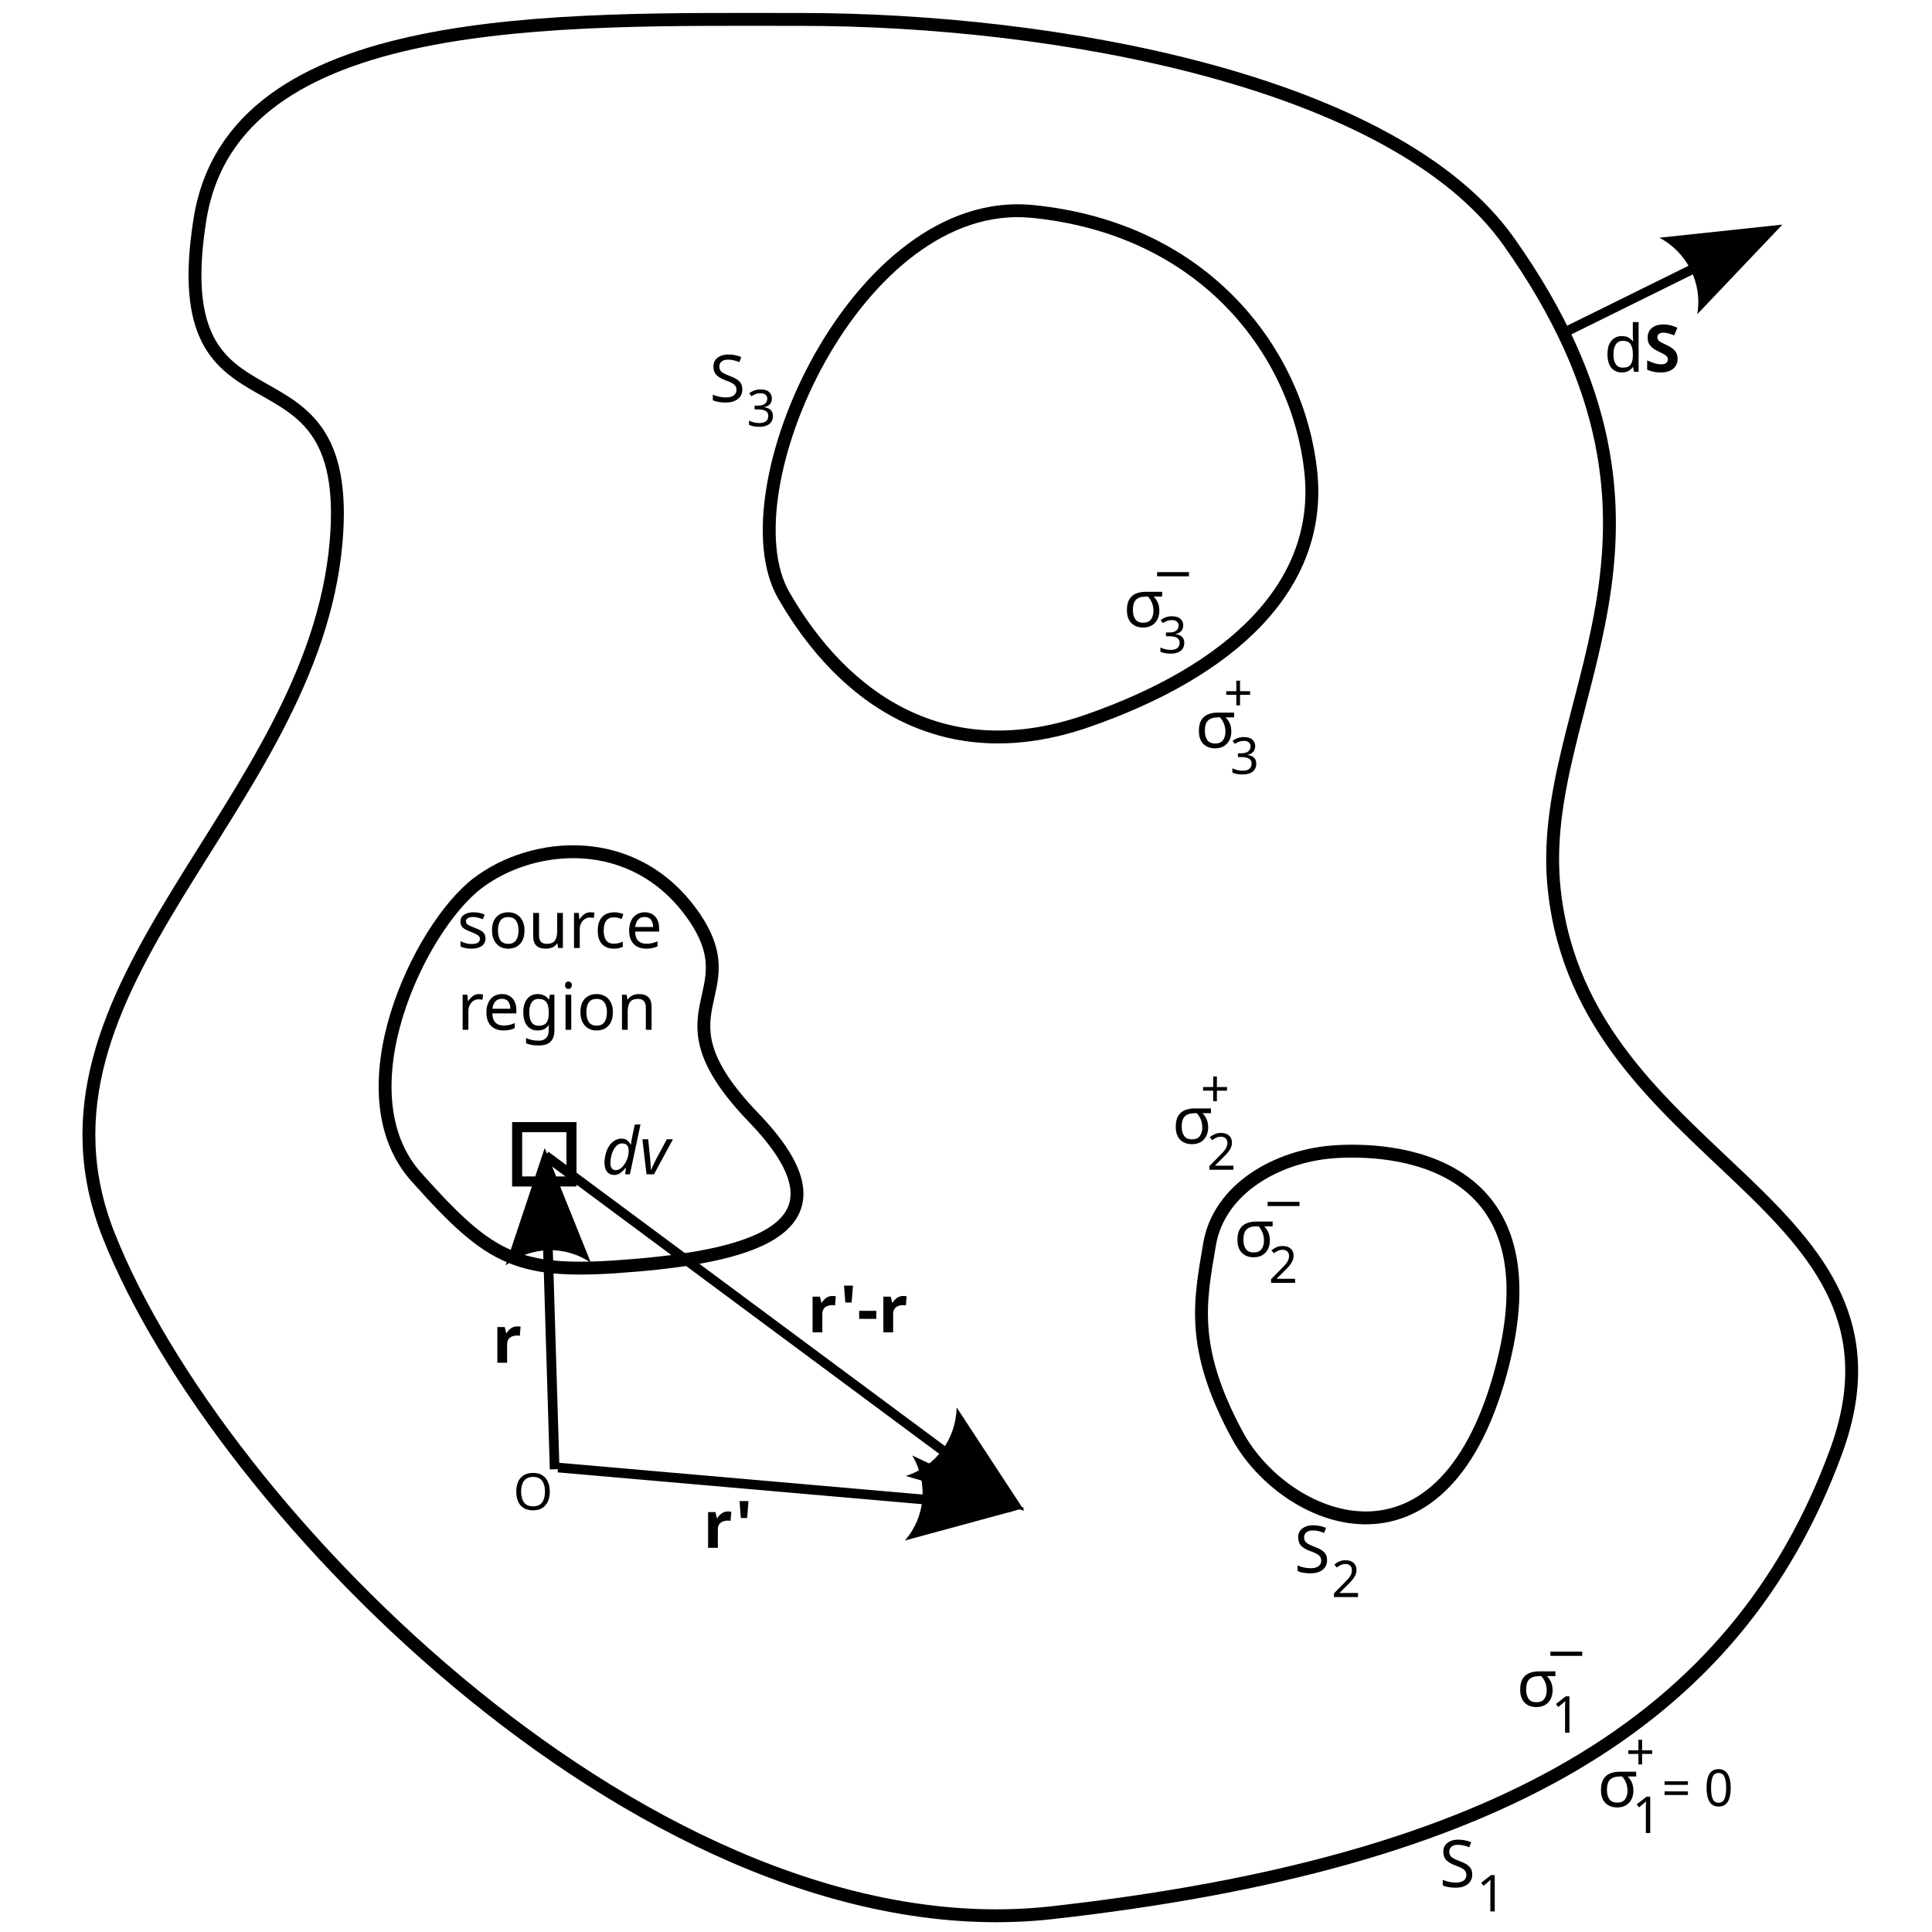
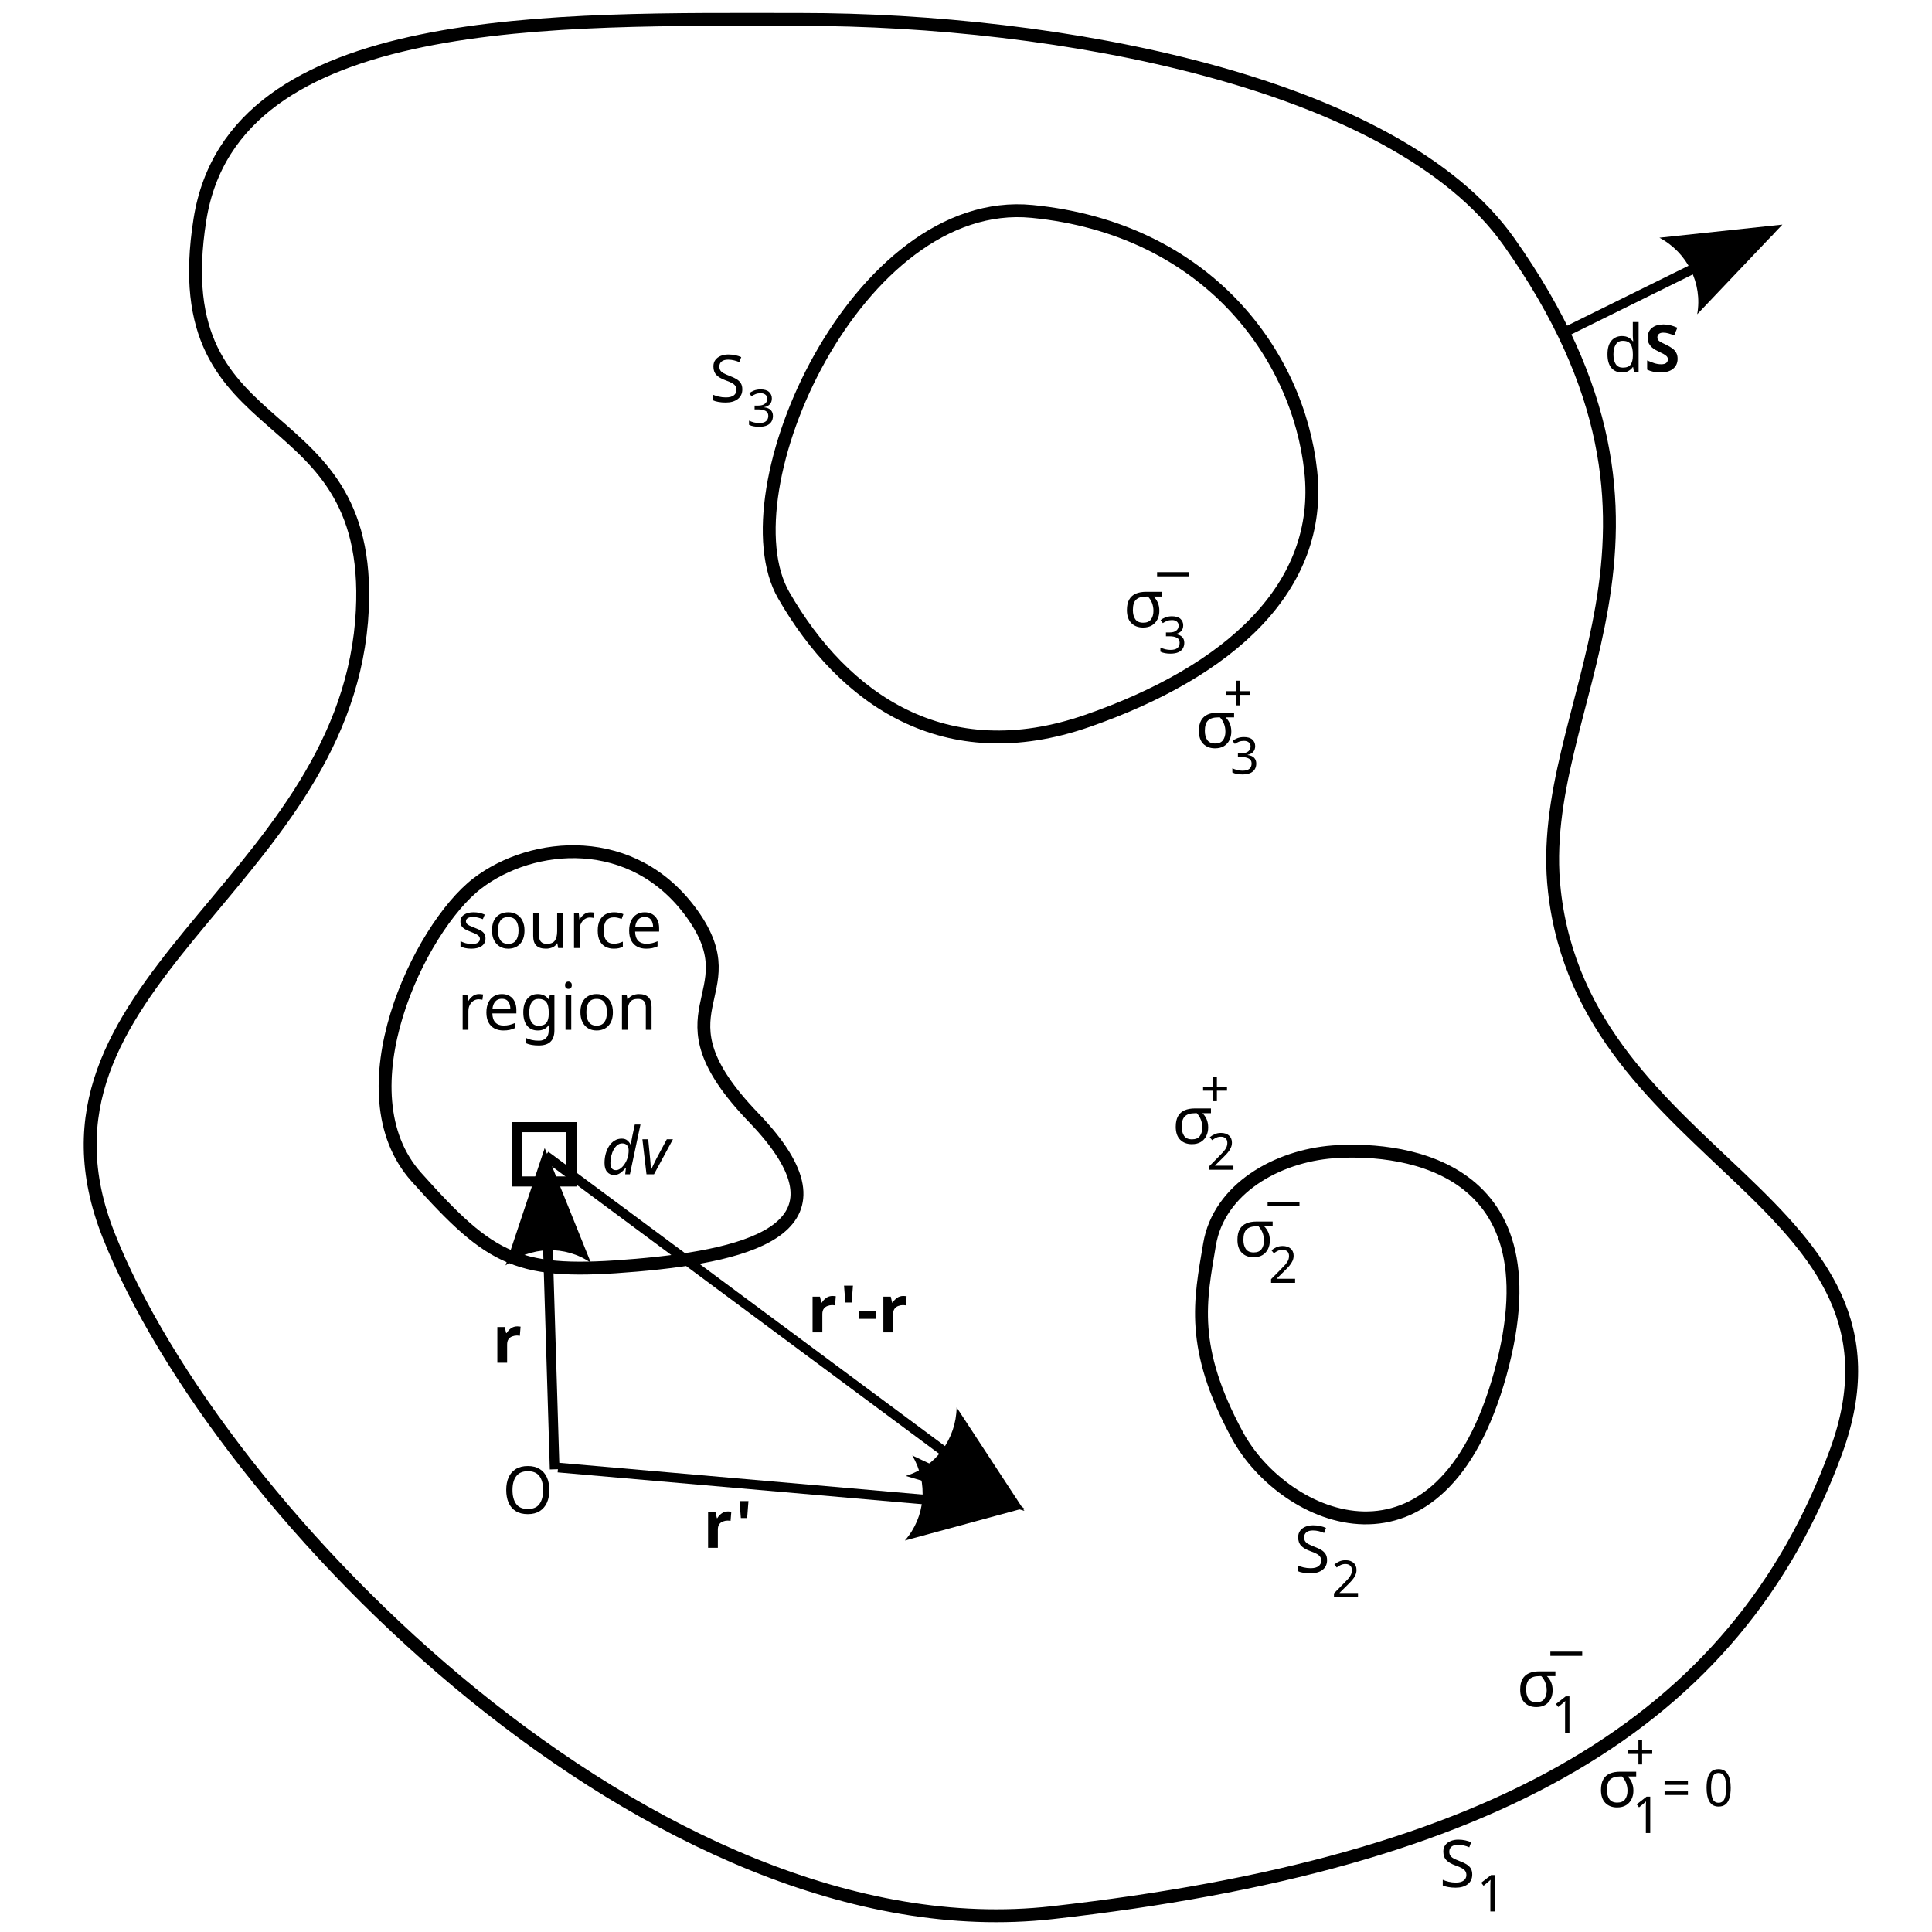
<svg xmlns="http://www.w3.org/2000/svg" width="531.496" height="531.496" id="svg2" version="1.0">
  <defs id="defs4">
    <marker orient="auto" refY="0" refX="0" id="Arrow2Lend" style="overflow:visible">
      <path id="path3229" style="font-size:12px;fill-rule:evenodd;stroke-width:0.625;stroke-linejoin:round" d="M 8.719,4.034 L -2.207,0.016 L 8.719,-4.002 C 6.973,-1.63 6.983,1.616 8.719,4.034 z" transform="matrix(-1.1,0,0,-1.1,-1.1,0)" />
    </marker>
  </defs>
  <g id="layer1">
-     <path id="path3175" d="M 29.893,339.842 C 2.68,271.11 86.188,222.348 92.467,149.034 C 97.633,88.729 44.546,126.009 55.012,60.332 C 64.203,2.66 153.397,5.346 220.383,5.346 C 290.344,5.346 383.66,22.148 415.059,66.441 C 472.577,147.579 421.725,193.302 427.619,245.144 C 435.992,319.986 530.491,330.188 505.071,399.409 C 477.659,474.056 411.161,512.52 289.462,526.181 C 180.61,538.4 60.109,416.159 29.893,339.842 z" style="fill:none;fill-rule:evenodd;stroke:#000000;stroke-width:3.543;stroke-linecap:butt;stroke-linejoin:miter;stroke-opacity:1;stroke-miterlimit:4;stroke-dasharray:none" />
+     <path id="path3175" d="M 29.893,339.842 C 2.68,271.11 93.188,244.348 99.467,171.034 104.633,106.729 44.546,126.009 55.012,60.332 64.203,2.66 153.397,5.346 220.383,5.346 c 69.961,0 163.277,16.801 194.677,61.095 57.518,81.138 6.666,126.86 12.56,178.703 8.373,74.841 102.872,85.043 77.452,154.265 -27.412,74.647 -93.91,113.111 -215.61,126.772 C 180.61,538.4 60.109,416.159 29.893,339.842 z" style="fill:none;fill-rule:evenodd;stroke:#000000;stroke-width:3.543;stroke-linecap:butt;stroke-linejoin:miter;stroke-opacity:1;stroke-miterlimit:4;stroke-dasharray:none" />
    <path id="path3177" d="M 131.307,243.035 C 146.358,231.491 174.249,228.713 190.507,251.563 C 206.766,274.412 178.509,277.534 207.341,307.467 C 236.173,337.4 207.672,345.258 175.1,348.06 C 142.528,350.861 135.415,347.153 114.542,323.816 C 93.668,300.478 115.351,255.273 131.307,243.035 z" style="fill:none;fill-rule:evenodd;stroke:#000000;stroke-width:3.543;stroke-linecap:butt;stroke-linejoin:miter;stroke-miterlimit:4;stroke-dasharray:none;stroke-opacity:1" />
    <path id="path3179" d="M 283.929,58.161 C 332.003,62.88 357.121,97.561 360.586,129.617 C 364.032,161.488 338.269,184.739 299.088,198.333 C 259.908,211.927 232.046,192.344 215.599,163.751 C 199.152,135.158 235.855,53.442 283.929,58.161 z" style="fill:none;fill-rule:evenodd;stroke:#000000;stroke-width:3.543;stroke-linecap:butt;stroke-linejoin:miter;stroke-miterlimit:4;stroke-dasharray:none;stroke-opacity:1" />
    <path id="path3181" d="M 332.74,342.377 C 335.324,326.981 351.382,318.032 366.74,316.877 C 382.098,315.722 429.335,317.854 412.74,377.877 C 396.242,437.551 353.133,418.409 340.37,394.791 C 327.274,370.557 330.156,357.773 332.74,342.377 z" style="fill:none;fill-rule:evenodd;stroke:#000000;stroke-width:3.543;stroke-linecap:butt;stroke-linejoin:miter;stroke-miterlimit:4;stroke-dasharray:none;stroke-opacity:1" />
    <svg preserveAspectRatio="none" viewBox="0 0 1 1" height="8in" width="8in" id="body" baseProfile="full" version="1.0" />
    <path style="fill:none;fill-rule:evenodd;stroke:#000000;stroke-width:2.657;stroke-linecap:butt;stroke-linejoin:miter;marker-end:url(#Arrow2Lend);stroke-opacity:1;stroke-miterlimit:4;stroke-dasharray:none" d="M 152.584,404.205 L 150,319.362" id="path3203" />
    <path style="fill:none;fill-rule:evenodd;stroke:#000000;stroke-width:2.657;stroke-linecap:butt;stroke-linejoin:miter;marker-end:url(#Arrow2Lend);stroke-opacity:1;stroke-miterlimit:4;stroke-dasharray:none" d="M 153.52,403.727 L 278.238,414.62" id="path3987" />
    <rect style="fill:none;fill-opacity:1;stroke:#000000;stroke-width:2.773;stroke-miterlimit:4;stroke-dasharray:none;stroke-opacity:1" id="rect4506" width="14.943" height="14.943" x="142.267" y="310.08" />
    <text xml:space="preserve" style="font-size:14px;font-style:normal;font-variant:normal;font-weight:normal;font-stretch:normal;fill:#000000;fill-opacity:1;stroke:none;stroke-width:1px;stroke-linecap:butt;stroke-linejoin:miter;stroke-opacity:1;font-family:Sans;-inkscape-font-specification:Sans" x="125.747" y="260.795" id="text4508">
      <tspan id="tspan4510" x="125.747" y="260.795" style="font-size:18px">source</tspan>
      <tspan x="125.747" y="283.295" style="font-size:18px" id="tspan5051">region</tspan>
    </text>
    <text xml:space="preserve" style="font-size:14px;font-style:normal;font-variant:normal;font-weight:normal;font-stretch:normal;fill:#000000;fill-opacity:1;stroke:none;stroke-width:1px;stroke-linecap:butt;stroke-linejoin:miter;stroke-opacity:1;font-family:Sans;-inkscape-font-specification:Sans" x="165.444" y="323.05" id="text4512">
      <tspan id="tspan4514" x="165.444" y="323.05" style="font-size:18px;font-style:italic;-inkscape-font-specification:Sans Italic">dv</tspan>
    </text>
    <text xml:space="preserve" style="font-size:14px;font-style:normal;font-variant:normal;font-weight:normal;font-stretch:normal;fill:#000000;fill-opacity:1;stroke:none;stroke-width:1px;stroke-linecap:butt;stroke-linejoin:miter;stroke-opacity:1;font-family:Sans;-inkscape-font-specification:Sans" x="135.413" y="374.901" id="text4516">
      <tspan id="tspan4518" x="135.413" y="374.901" style="font-size:18px;font-weight:bold;-inkscape-font-specification:Sans Bold">r</tspan>
    </text>
    <text xml:space="preserve" style="font-size:14px;font-style:normal;font-variant:normal;font-weight:normal;font-stretch:normal;fill:#000000;fill-opacity:1;stroke:none;stroke-width:1px;stroke-linecap:butt;stroke-linejoin:miter;stroke-opacity:1;font-family:Sans;-inkscape-font-specification:Sans" x="193.385" y="425.812" id="text4520">
      <tspan id="tspan4522" x="193.385" y="425.812" style="font-size:18px;font-weight:bold;-inkscape-font-specification:Sans Bold">r'</tspan>
    </text>
    <path style="fill:none;fill-rule:evenodd;stroke:#000000;stroke-width:2.657;stroke-linecap:butt;stroke-linejoin:miter;marker-end:url(#Arrow2Lend);stroke-miterlimit:4;stroke-dasharray:none;stroke-opacity:1" d="M 150.07,317.918 L 278.955,413.568" id="path4526" />
    <text xml:space="preserve" style="font-size:14px;font-style:normal;font-variant:normal;font-weight:normal;font-stretch:normal;fill:#000000;fill-opacity:1;stroke:none;stroke-width:1px;stroke-linecap:butt;stroke-linejoin:miter;stroke-opacity:1;font-family:Sans;-inkscape-font-specification:Sans" x="222.134" y="366.537" id="text5043">
      <tspan id="tspan5045" x="222.134" y="366.537" style="font-weight:bold;-inkscape-font-specification:Sans Bold;font-size:18">r'-r</tspan>
    </text>
-     <text xml:space="preserve" style="font-size:14px;font-style:normal;font-variant:normal;font-weight:normal;font-stretch:normal;fill:#000000;fill-opacity:1;stroke:none;stroke-width:1px;stroke-linecap:butt;stroke-linejoin:miter;stroke-opacity:1;font-family:Sans;-inkscape-font-specification:Sans" x="141.17" y="415.352" id="text5047">
-       <tspan id="tspan5049" x="141.17" y="415.352">O</tspan>
+     <text xml:space="preserve" style="font-size:14px;font-style:normal;font-variant:normal;font-weight:normal;font-stretch:normal;fill:#000000;fill-opacity:1;stroke:none;font-family:Sans;-inkscape-font-specification:Sans" x="138.17" y="416.352" id="text5047">
+       <tspan id="tspan5049" x="138.17" y="416.352" style="font-size:18px">O</tspan>
    </text>
    <g id="g2587">
      <text id="text5053" y="519.122" x="395.98" style="font-size:18px;font-style:normal;font-variant:normal;font-weight:normal;font-stretch:normal;fill:#000000;fill-opacity:1;stroke:none;stroke-width:1px;stroke-linecap:butt;stroke-linejoin:miter;stroke-opacity:1;font-family:Sans;-inkscape-font-specification:Sans" xml:space="preserve">
        <tspan y="519.122" x="395.98" id="tspan5055">S</tspan>
      </text>
      <text id="text2493" y="525.839" x="406.233" style="font-size:14px;font-style:normal;font-variant:normal;font-weight:normal;font-stretch:normal;fill:#000000;fill-opacity:1;stroke:none;stroke-width:1px;stroke-linecap:butt;stroke-linejoin:miter;stroke-opacity:1;font-family:Sans;-inkscape-font-specification:Sans" xml:space="preserve">
        <tspan y="525.839" x="406.233" id="tspan2495">1</tspan>
      </text>
    </g>
    <g id="g2509">
      <text id="text2383" y="497.041" x="439.445" style="font-size:14px;font-style:normal;font-variant:normal;font-weight:normal;font-stretch:normal;fill:#000000;fill-opacity:1;stroke:none;stroke-width:1px;stroke-linecap:butt;stroke-linejoin:miter;stroke-opacity:1;font-family:Sans;-inkscape-font-specification:Sans" xml:space="preserve">
        <tspan style="font-size:18" y="497.041" x="439.445" id="tspan2385">σ</tspan>
      </text>
      <text id="text2497" y="504.272" x="449.013" style="font-size:14px;font-style:normal;font-variant:normal;font-weight:normal;font-stretch:normal;fill:#000000;fill-opacity:1;stroke:none;stroke-width:1px;stroke-linecap:butt;stroke-linejoin:miter;stroke-opacity:1;font-family:Sans;-inkscape-font-specification:Sans" xml:space="preserve">
        <tspan y="504.272" x="449.013" id="tspan2499">1</tspan>
      </text>
      <text id="text2501" y="486.948" x="447.245" style="font-size:14px;font-style:normal;font-variant:normal;font-weight:normal;font-stretch:normal;fill:#000000;fill-opacity:1;stroke:none;stroke-width:1px;stroke-linecap:butt;stroke-linejoin:miter;stroke-opacity:1;font-family:Sans;-inkscape-font-specification:Sans" xml:space="preserve">
        <tspan y="486.948" x="447.245" id="tspan2503">+</tspan>
      </text>
    </g>
    <text xml:space="preserve" style="font-size:14px;font-style:normal;font-variant:normal;font-weight:normal;font-stretch:normal;fill:#000000;fill-opacity:1;stroke:none;stroke-width:1px;stroke-linecap:butt;stroke-linejoin:miter;stroke-opacity:1;font-family:Sans;-inkscape-font-specification:Sans" x="457.145" y="496.848" id="text2505">
      <tspan id="tspan2507" x="457.145" y="496.848">= 0</tspan>
    </text>
    <g id="g2517" transform="translate(-22.22637,-27.60791)">
      <text id="text2519" y="497.041" x="439.445" style="font-size:14px;font-style:normal;font-variant:normal;font-weight:normal;font-stretch:normal;fill:#000000;fill-opacity:1;stroke:none;stroke-width:1px;stroke-linecap:butt;stroke-linejoin:miter;stroke-opacity:1;font-family:Sans;-inkscape-font-specification:Sans" xml:space="preserve">
        <tspan style="font-size:18px" y="497.041" x="439.445" id="tspan2521">σ</tspan>
      </text>
      <text id="text2523" y="504.272" x="449.013" style="font-size:14px;font-style:normal;font-variant:normal;font-weight:normal;font-stretch:normal;fill:#000000;fill-opacity:1;stroke:none;stroke-width:1px;stroke-linecap:butt;stroke-linejoin:miter;stroke-opacity:1;font-family:Sans;-inkscape-font-specification:Sans" xml:space="preserve">
        <tspan y="504.272" x="449.013" id="tspan2525">1</tspan>
      </text>
      <text id="text2527" y="486.948" x="447.245" style="font-size:14px;font-style:normal;font-variant:normal;font-weight:normal;font-stretch:normal;fill:#000000;fill-opacity:1;stroke:none;stroke-width:1px;stroke-linecap:butt;stroke-linejoin:miter;stroke-opacity:1;font-family:Sans;-inkscape-font-specification:Sans" xml:space="preserve">
        <tspan y="486.948" x="447.245" id="tspan2529">−</tspan>
      </text>
    </g>
    <g id="g2531" transform="translate(-100.0081,-151.3516)">
      <text id="text2533" y="497.041" x="439.445" style="font-size:14px;font-style:normal;font-variant:normal;font-weight:normal;font-stretch:normal;fill:#000000;fill-opacity:1;stroke:none;stroke-width:1px;stroke-linecap:butt;stroke-linejoin:miter;stroke-opacity:1;font-family:Sans;-inkscape-font-specification:Sans" xml:space="preserve">
        <tspan style="font-size:18px" y="497.041" x="439.445" id="tspan2535">σ</tspan>
      </text>
      <text id="text2537" y="504.272" x="449.013" style="font-size:14px;font-style:normal;font-variant:normal;font-weight:normal;font-stretch:normal;fill:#000000;fill-opacity:1;stroke:none;stroke-width:1px;stroke-linecap:butt;stroke-linejoin:miter;stroke-opacity:1;font-family:Sans;-inkscape-font-specification:Sans" xml:space="preserve">
        <tspan y="504.272" x="449.013" id="tspan2539">2</tspan>
      </text>
      <text id="text2541" y="486.948" x="447.245" style="font-size:14px;font-style:normal;font-variant:normal;font-weight:normal;font-stretch:normal;fill:#000000;fill-opacity:1;stroke:none;stroke-width:1px;stroke-linecap:butt;stroke-linejoin:miter;stroke-opacity:1;font-family:Sans;-inkscape-font-specification:Sans" xml:space="preserve">
        <tspan y="486.948" x="447.245" id="tspan2543">−</tspan>
      </text>
    </g>
    <g id="g2545" transform="translate(-116.9787,-182.4643)">
      <text id="text2547" y="497.041" x="439.445" style="font-size:14px;font-style:normal;font-variant:normal;font-weight:normal;font-stretch:normal;fill:#000000;fill-opacity:1;stroke:none;stroke-width:1px;stroke-linecap:butt;stroke-linejoin:miter;stroke-opacity:1;font-family:Sans;-inkscape-font-specification:Sans" xml:space="preserve">
        <tspan style="font-size:18px" y="497.041" x="439.445" id="tspan2549">σ</tspan>
      </text>
      <text id="text2551" y="504.272" x="449.013" style="font-size:14px;font-style:normal;font-variant:normal;font-weight:normal;font-stretch:normal;fill:#000000;fill-opacity:1;stroke:none;stroke-width:1px;stroke-linecap:butt;stroke-linejoin:miter;stroke-opacity:1;font-family:Sans;-inkscape-font-specification:Sans" xml:space="preserve">
        <tspan y="504.272" x="449.013" id="tspan2553">2</tspan>
      </text>
      <text id="text2555" y="486.948" x="447.245" style="font-size:14px;font-style:normal;font-variant:normal;font-weight:normal;font-stretch:normal;fill:#000000;fill-opacity:1;stroke:none;stroke-width:1px;stroke-linecap:butt;stroke-linejoin:miter;stroke-opacity:1;font-family:Sans;-inkscape-font-specification:Sans" xml:space="preserve">
        <tspan y="486.948" x="447.245" id="tspan2557">+</tspan>
      </text>
    </g>
    <g id="g2559" transform="translate(-130.4137,-324.5928)">
      <text id="text2561" y="497.041" x="439.445" style="font-size:14px;font-style:normal;font-variant:normal;font-weight:normal;font-stretch:normal;fill:#000000;fill-opacity:1;stroke:none;stroke-width:1px;stroke-linecap:butt;stroke-linejoin:miter;stroke-opacity:1;font-family:Sans;-inkscape-font-specification:Sans" xml:space="preserve">
        <tspan style="font-size:18px" y="497.041" x="439.445" id="tspan2563">σ</tspan>
      </text>
      <text id="text2565" y="504.272" x="449.013" style="font-size:14px;font-style:normal;font-variant:normal;font-weight:normal;font-stretch:normal;fill:#000000;fill-opacity:1;stroke:none;stroke-width:1px;stroke-linecap:butt;stroke-linejoin:miter;stroke-opacity:1;font-family:Sans;-inkscape-font-specification:Sans" xml:space="preserve">
        <tspan y="504.272" x="449.013" id="tspan2567">3</tspan>
      </text>
      <text id="text2569" y="486.948" x="447.245" style="font-size:14px;font-style:normal;font-variant:normal;font-weight:normal;font-stretch:normal;fill:#000000;fill-opacity:1;stroke:none;stroke-width:1px;stroke-linecap:butt;stroke-linejoin:miter;stroke-opacity:1;font-family:Sans;-inkscape-font-specification:Sans" xml:space="preserve">
        <tspan y="486.948" x="447.245" id="tspan2571">−</tspan>
      </text>
    </g>
    <g id="g2573" transform="translate(-110.6147,-291.3587)">
      <text id="text2575" y="497.041" x="439.445" style="font-size:14px;font-style:normal;font-variant:normal;font-weight:normal;font-stretch:normal;fill:#000000;fill-opacity:1;stroke:none;stroke-width:1px;stroke-linecap:butt;stroke-linejoin:miter;stroke-opacity:1;font-family:Sans;-inkscape-font-specification:Sans" xml:space="preserve">
        <tspan style="font-size:18px" y="497.041" x="439.445" id="tspan2577">σ</tspan>
      </text>
      <text id="text2579" y="504.272" x="449.013" style="font-size:14px;font-style:normal;font-variant:normal;font-weight:normal;font-stretch:normal;fill:#000000;fill-opacity:1;stroke:none;stroke-width:1px;stroke-linecap:butt;stroke-linejoin:miter;stroke-opacity:1;font-family:Sans;-inkscape-font-specification:Sans" xml:space="preserve">
        <tspan y="504.272" x="449.013" id="tspan2581">3</tspan>
      </text>
      <text id="text2583" y="486.948" x="447.245" style="font-size:14px;font-style:normal;font-variant:normal;font-weight:normal;font-stretch:normal;fill:#000000;fill-opacity:1;stroke:none;stroke-width:1px;stroke-linecap:butt;stroke-linejoin:miter;stroke-opacity:1;font-family:Sans;-inkscape-font-specification:Sans" xml:space="preserve">
        <tspan y="486.948" x="447.245" id="tspan2585">+</tspan>
      </text>
    </g>
    <g id="g2593" transform="translate(-39.93299,-86.48165)">
      <text id="text2595" y="519.122" x="395.98" style="font-size:18px;font-style:normal;font-variant:normal;font-weight:normal;font-stretch:normal;fill:#000000;fill-opacity:1;stroke:none;stroke-width:1px;stroke-linecap:butt;stroke-linejoin:miter;stroke-opacity:1;font-family:Sans;-inkscape-font-specification:Sans" xml:space="preserve">
        <tspan y="519.122" x="395.98" id="tspan2597">S</tspan>
      </text>
      <text id="text2599" y="525.839" x="406.233" style="font-size:14px;font-style:normal;font-variant:normal;font-weight:normal;font-stretch:normal;fill:#000000;fill-opacity:1;stroke:none;stroke-width:1px;stroke-linecap:butt;stroke-linejoin:miter;stroke-opacity:1;font-family:Sans;-inkscape-font-specification:Sans" xml:space="preserve">
        <tspan y="525.839" x="406.233" id="tspan2601">2</tspan>
      </text>
    </g>
    <g id="g2603" transform="translate(-200.7998,-408.5688)">
      <text id="text2605" y="519.122" x="395.98" style="font-size:18px;font-style:normal;font-variant:normal;font-weight:normal;font-stretch:normal;fill:#000000;fill-opacity:1;stroke:none;stroke-width:1px;stroke-linecap:butt;stroke-linejoin:miter;stroke-opacity:1;font-family:Sans;-inkscape-font-specification:Sans" xml:space="preserve">
        <tspan y="519.122" x="395.98" id="tspan2607">S</tspan>
      </text>
      <text id="text2609" y="525.839" x="406.233" style="font-size:14px;font-style:normal;font-variant:normal;font-weight:normal;font-stretch:normal;fill:#000000;fill-opacity:1;stroke:none;stroke-width:1px;stroke-linecap:butt;stroke-linejoin:miter;stroke-opacity:1;font-family:Sans;-inkscape-font-specification:Sans" xml:space="preserve">
        <tspan y="525.839" x="406.233" id="tspan2611">3</tspan>
      </text>
    </g>
    <path style="fill:none;fill-rule:evenodd;stroke:#000000;stroke-width:2.657;stroke-linecap:butt;stroke-linejoin:miter;stroke-opacity:1;marker-mid:none;marker-start:none;marker-end:url(#Arrow2Lend);stroke-miterlimit:4;stroke-dasharray:none" d="M 430.628,91.322 L 487.197,63.391" id="path2615" />
    <text xml:space="preserve" style="font-size:14px;font-style:normal;font-variant:normal;font-weight:normal;font-stretch:normal;fill:#000000;fill-opacity:1;stroke:none;stroke-width:1px;stroke-linecap:butt;stroke-linejoin:miter;stroke-opacity:1;font-family:Sans;-inkscape-font-specification:Sans" x="441.235" y="102.282" id="text5968">
      <tspan id="tspan5970" x="441.235" y="102.282" style="font-size:18px">d<tspan style="font-size:18px;font-weight:bold;-inkscape-font-specification:Sans Bold" id="tspan5972">S</tspan>
      </tspan>
    </text>
  </g>
</svg>
